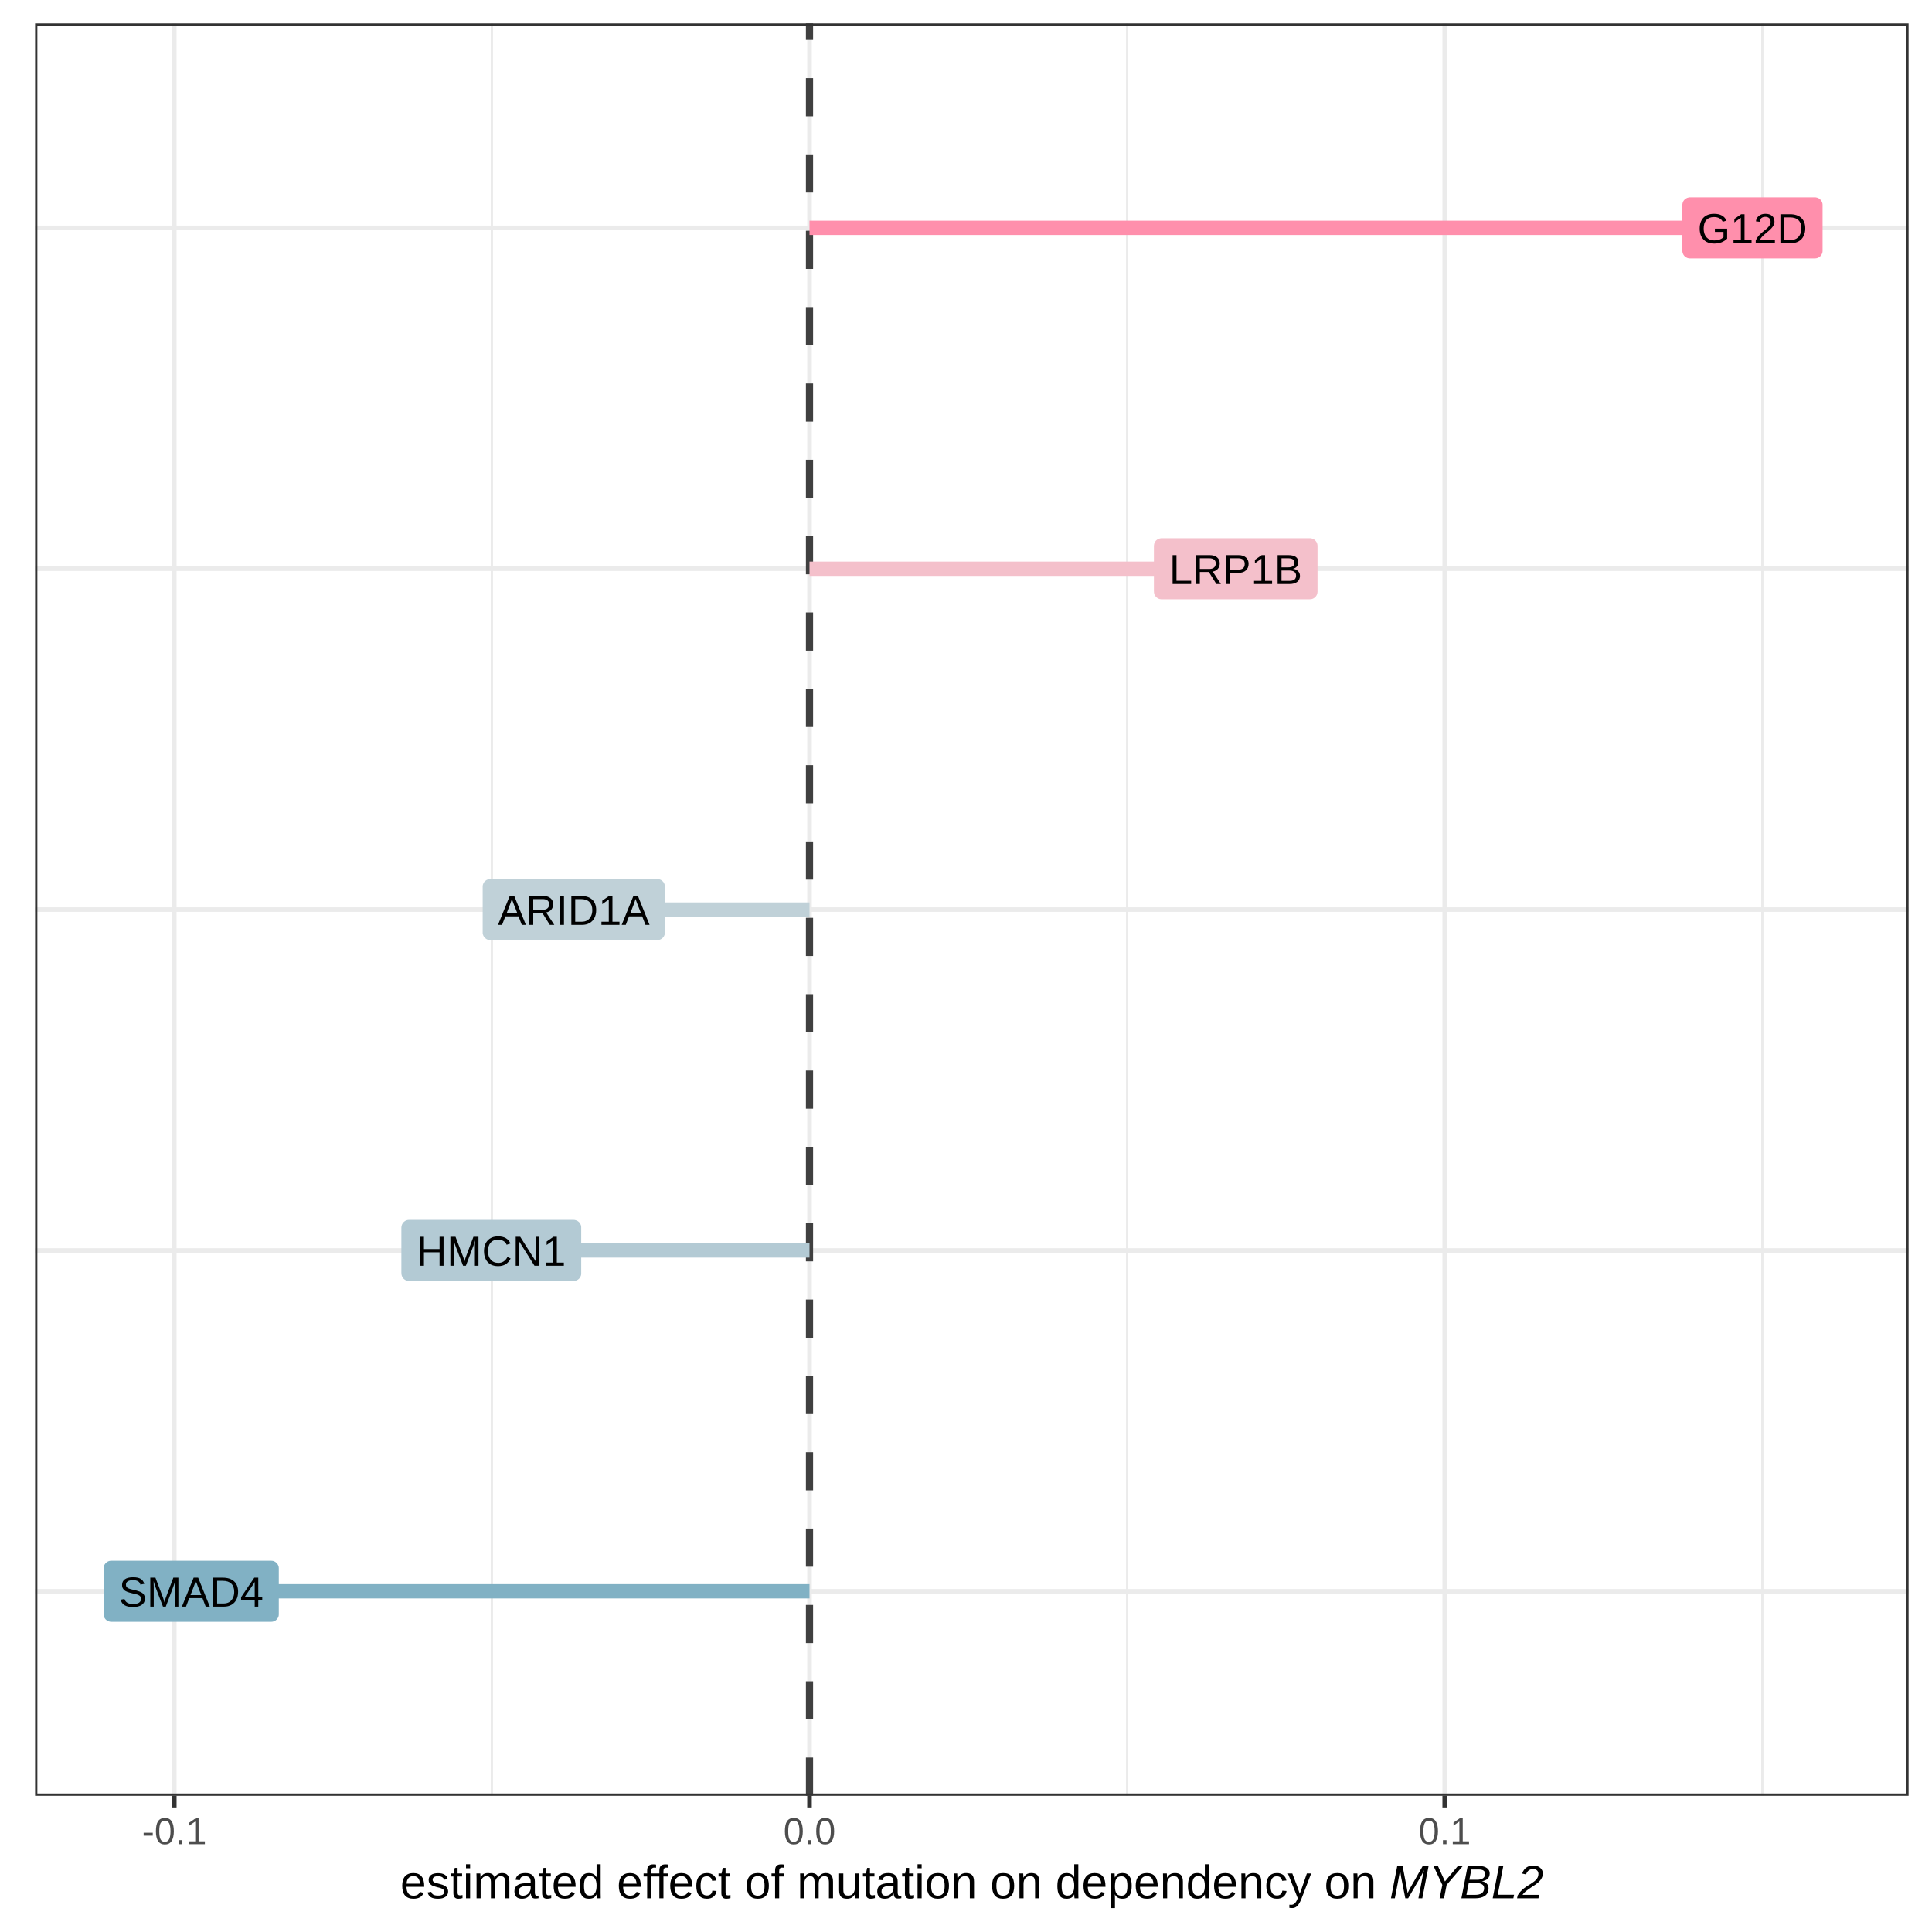
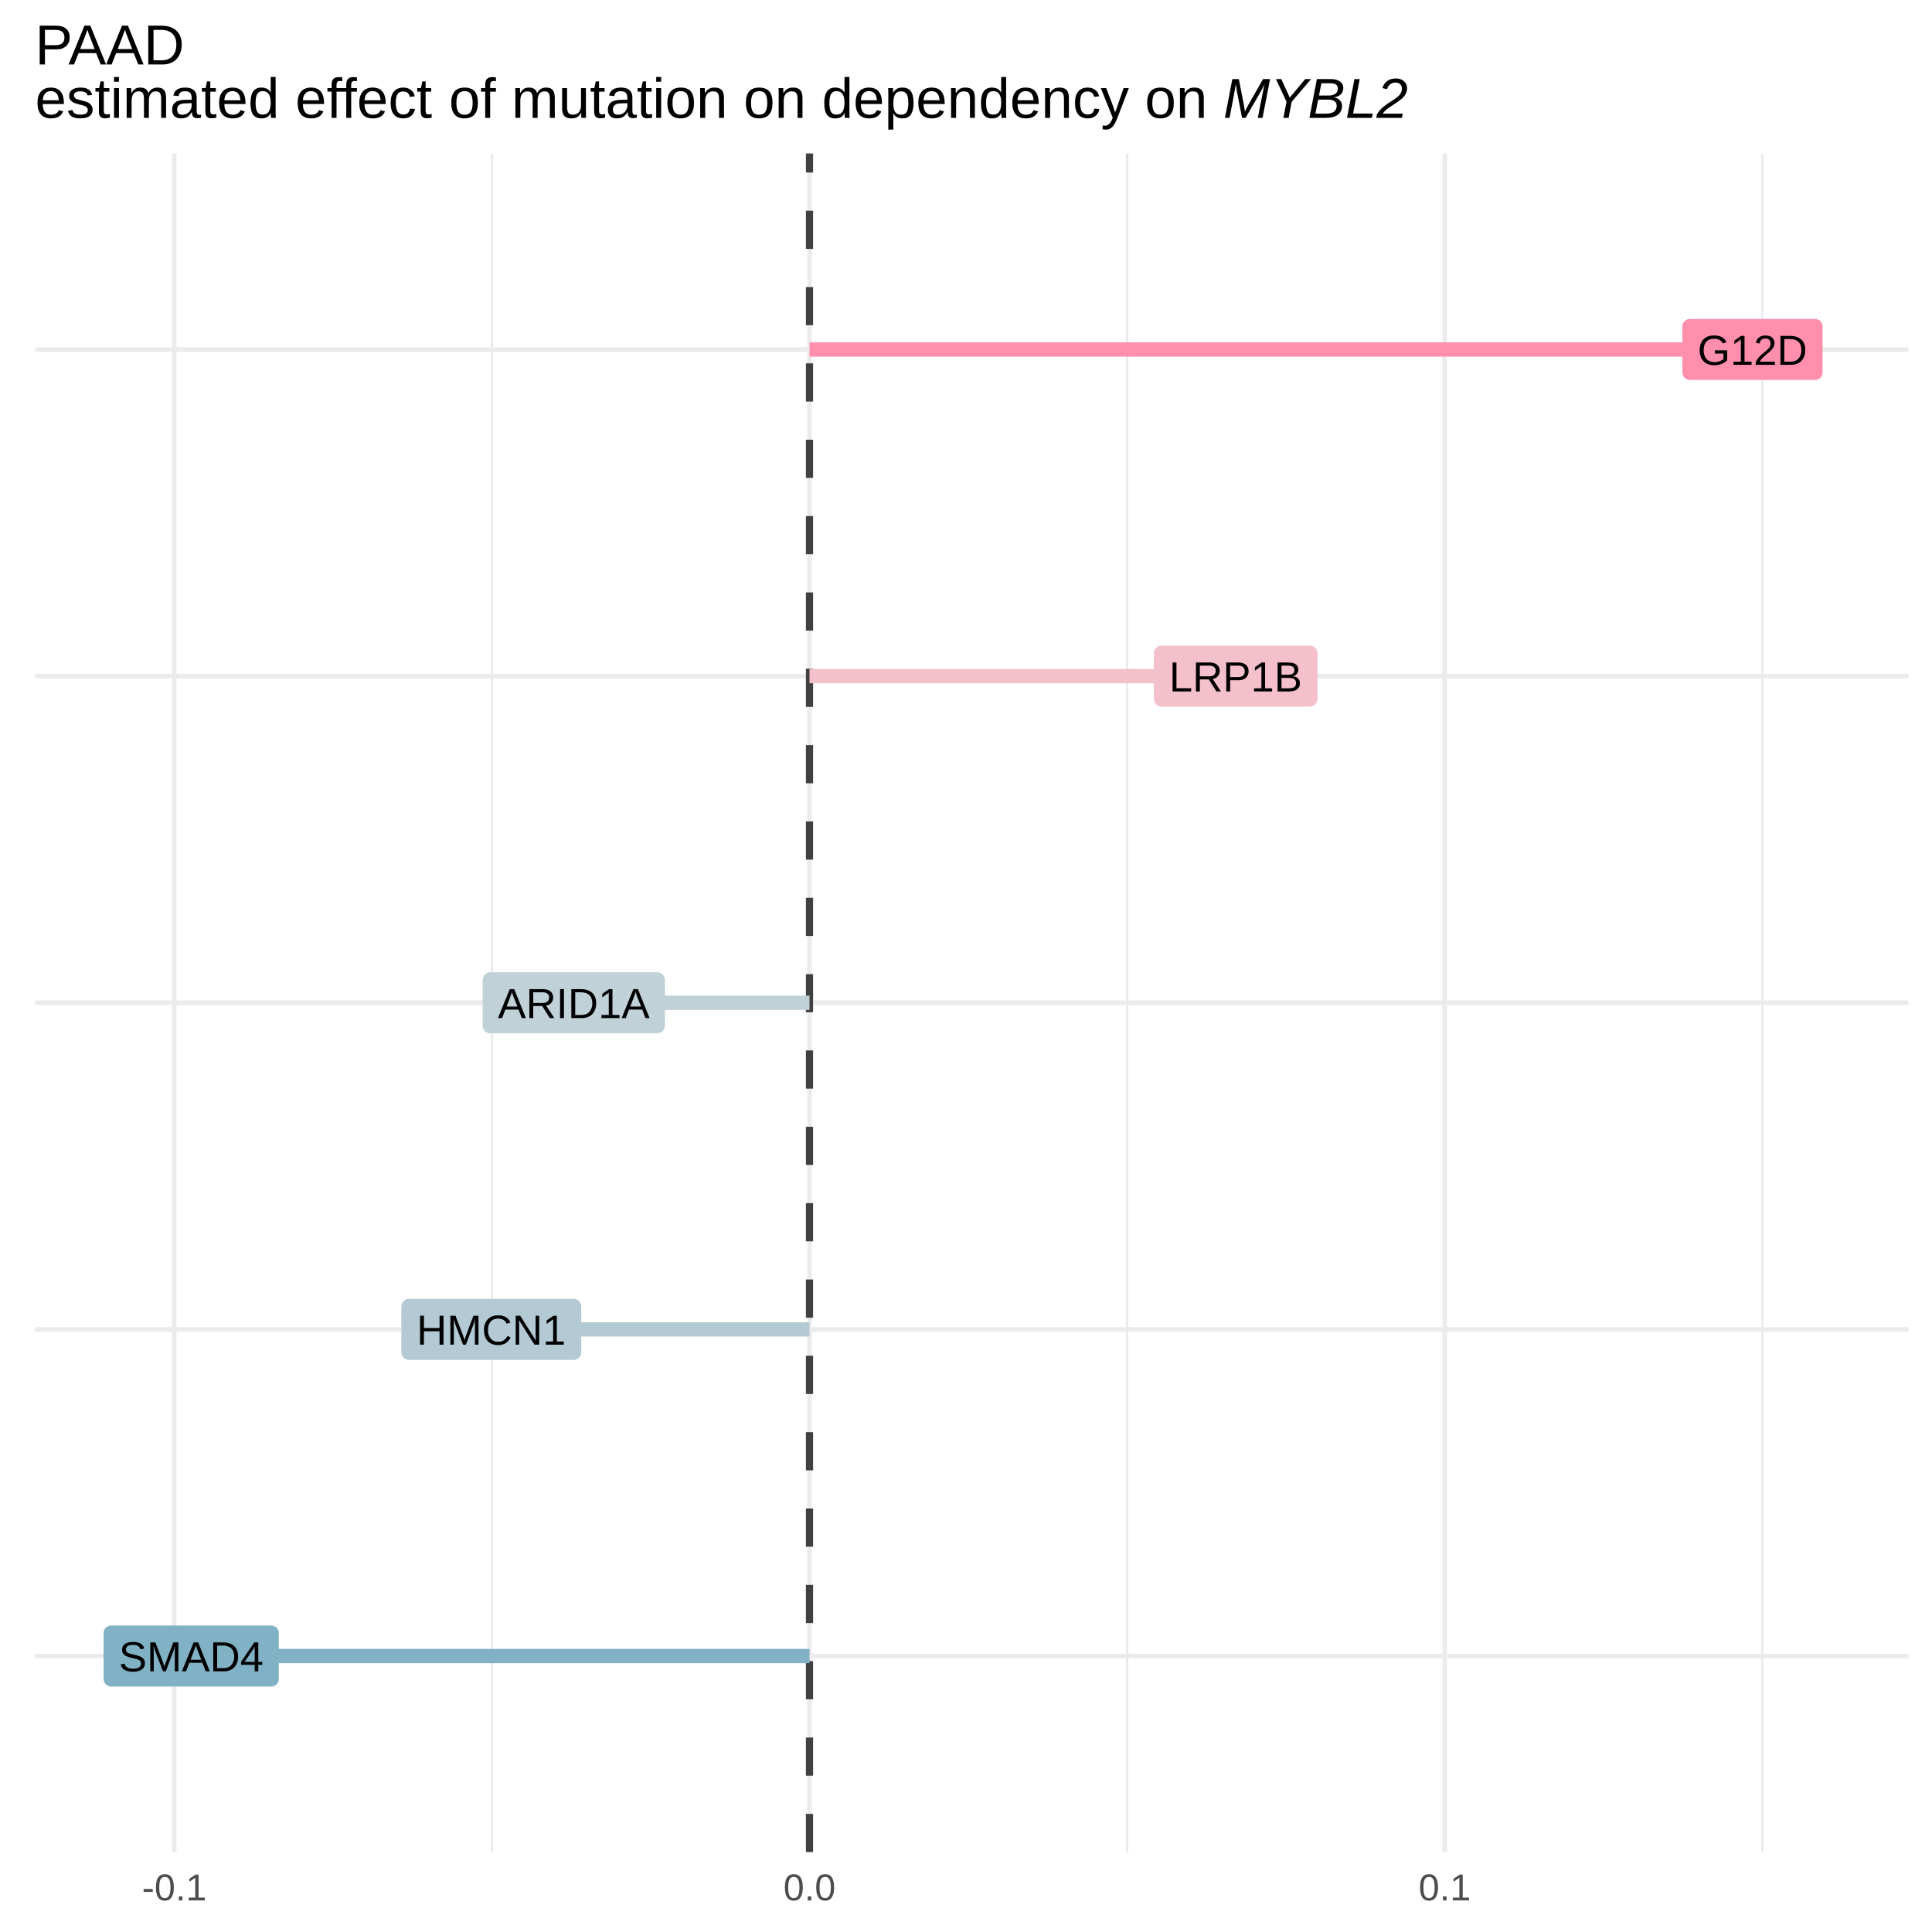
<svg xmlns="http://www.w3.org/2000/svg" viewBox="0 0 288.00 288.00">
  <defs>
    <style type="text/css">
    line, polyline, polygon, path, rect, circle {
      fill: none;
      stroke: #000000;
      stroke-linecap: round;
      stroke-linejoin: round;
      stroke-miterlimit: 10.00;
    }
  </style>
  </defs>
  <rect width="100%" height="100%" style="stroke: none; fill: #FFFFFF;" />
-   <rect x="0.00" y="0.00" width="288.00" height="288.00" style="stroke-width: 0.68; stroke: #FFFFFF; fill: #FFFFFF;" />
  <defs>
-     <clipPath id="cpNS4yM3wyODQuNTF8MjY3LjY5fDMuNDk=">
-       <rect x="5.23" y="3.49" width="279.28" height="264.21" />
+     <clipPath id="cpNS4yM3wyODQuNTF8Mjc2LjA4fDIyLjg4">
+       <rect x="5.23" y="22.88" width="279.28" height="253.20" />
    </clipPath>
  </defs>
-   <rect x="5.23" y="3.49" width="279.28" height="264.21" style="stroke-width: 0.68; stroke: none; fill: #FFFFFF;" clip-path="url(#cpNS4yM3wyODQuNTF8MjY3LjY5fDMuNDk=)" />
-   <polyline points="73.32,267.69 73.32,3.49 " style="stroke-width: 0.34; stroke: #EBEBEB; stroke-linecap: butt;" clip-path="url(#cpNS4yM3wyODQuNTF8MjY3LjY5fDMuNDk=)" />
-   <polyline points="168.02,267.69 168.02,3.49 " style="stroke-width: 0.34; stroke: #EBEBEB; stroke-linecap: butt;" clip-path="url(#cpNS4yM3wyODQuNTF8MjY3LjY5fDMuNDk=)" />
-   <polyline points="262.71,267.69 262.71,3.49 " style="stroke-width: 0.34; stroke: #EBEBEB; stroke-linecap: butt;" clip-path="url(#cpNS4yM3wyODQuNTF8MjY3LjY5fDMuNDk=)" />
-   <polyline points="5.23,237.21 284.51,237.21 " style="stroke-width: 0.68; stroke: #EBEBEB; stroke-linecap: butt;" clip-path="url(#cpNS4yM3wyODQuNTF8MjY3LjY5fDMuNDk=)" />
-   <polyline points="5.23,186.40 284.51,186.40 " style="stroke-width: 0.68; stroke: #EBEBEB; stroke-linecap: butt;" clip-path="url(#cpNS4yM3wyODQuNTF8MjY3LjY5fDMuNDk=)" />
-   <polyline points="5.23,135.59 284.51,135.59 " style="stroke-width: 0.68; stroke: #EBEBEB; stroke-linecap: butt;" clip-path="url(#cpNS4yM3wyODQuNTF8MjY3LjY5fDMuNDk=)" />
-   <polyline points="5.23,84.78 284.51,84.78 " style="stroke-width: 0.68; stroke: #EBEBEB; stroke-linecap: butt;" clip-path="url(#cpNS4yM3wyODQuNTF8MjY3LjY5fDMuNDk=)" />
-   <polyline points="5.23,33.97 284.51,33.97 " style="stroke-width: 0.68; stroke: #EBEBEB; stroke-linecap: butt;" clip-path="url(#cpNS4yM3wyODQuNTF8MjY3LjY5fDMuNDk=)" />
-   <polyline points="25.98,267.69 25.98,3.49 " style="stroke-width: 0.68; stroke: #EBEBEB; stroke-linecap: butt;" clip-path="url(#cpNS4yM3wyODQuNTF8MjY3LjY5fDMuNDk=)" />
-   <polyline points="120.67,267.69 120.67,3.49 " style="stroke-width: 0.68; stroke: #EBEBEB; stroke-linecap: butt;" clip-path="url(#cpNS4yM3wyODQuNTF8MjY3LjY5fDMuNDk=)" />
-   <polyline points="215.36,267.69 215.36,3.49 " style="stroke-width: 0.68; stroke: #EBEBEB; stroke-linecap: butt;" clip-path="url(#cpNS4yM3wyODQuNTF8MjY3LjY5fDMuNDk=)" />
-   <line x1="120.67" y1="267.69" x2="120.67" y2="3.49" style="stroke-width: 1.07; stroke: #404040; stroke-dasharray: 5.69,5.69; stroke-linecap: butt;" clip-path="url(#cpNS4yM3wyODQuNTF8MjY3LjY5fDMuNDk=)" />
-   <line x1="261.24" y1="33.97" x2="120.67" y2="33.97" style="stroke-width: 2.13; stroke: #FF8FAC; stroke-linecap: butt;" clip-path="url(#cpNS4yM3wyODQuNTF8MjY3LjY5fDMuNDk=)" />
-   <line x1="73.24" y1="186.40" x2="120.67" y2="186.40" style="stroke-width: 2.13; stroke: #B3CAD4; stroke-linecap: butt;" clip-path="url(#cpNS4yM3wyODQuNTF8MjY3LjY5fDMuNDk=)" />
-   <line x1="184.21" y1="84.78" x2="120.67" y2="84.78" style="stroke-width: 2.13; stroke: #F4C0CB; stroke-linecap: butt;" clip-path="url(#cpNS4yM3wyODQuNTF8MjY3LjY5fDMuNDk=)" />
-   <line x1="85.53" y1="135.59" x2="120.67" y2="135.59" style="stroke-width: 2.13; stroke: #C0D1D8; stroke-linecap: butt;" clip-path="url(#cpNS4yM3wyODQuNTF8MjY3LjY5fDMuNDk=)" />
-   <line x1="28.50" y1="237.21" x2="120.67" y2="237.21" style="stroke-width: 2.13; stroke: #81B1C4; stroke-linecap: butt;" clip-path="url(#cpNS4yM3wyODQuNTF8MjY3LjY5fDMuNDk=)" />
-   <polygon points="251.92,38.52 270.56,38.52 270.51,38.52 270.69,38.51 270.87,38.48 271.04,38.41 271.20,38.32 271.34,38.21 271.46,38.07 271.56,37.91 271.63,37.75 271.68,37.57 271.69,37.39 271.69,37.39 271.69,30.56 271.69,30.56 271.68,30.38 271.63,30.20 271.56,30.03 271.46,29.88 271.34,29.74 271.20,29.62 271.04,29.53 270.87,29.47 270.69,29.43 270.56,29.42 251.92,29.42 252.06,29.43 251.88,29.42 251.70,29.45 251.52,29.50 251.36,29.58 251.21,29.68 251.07,29.81 250.96,29.95 250.88,30.11 250.82,30.29 250.79,30.47 250.79,30.56 250.79,37.39 250.79,37.30 250.79,37.48 250.82,37.66 250.88,37.83 250.96,37.99 251.07,38.14 251.21,38.27 251.36,38.37 251.52,38.45 251.70,38.50 251.88,38.52 " style="stroke-width: 0.00; stroke: none; fill: #FF8FAC;" clip-path="url(#cpNS4yM3wyODQuNTF8MjY3LjY5fDMuNDk=)" />
-   <g clip-path="url(#cpNS4yM3wyODQuNTF8MjY3LjY5fDMuNDk=)">
-     <text x="253.06" y="36.25" style="font-size: 6.26px; font-family: Arial;" textLength="16.37px" lengthAdjust="spacingAndGlyphs">G12D</text>
+   <polyline points="73.32,276.08 73.32,22.88 " style="stroke-width: 0.34; stroke: #EBEBEB; stroke-linecap: butt;" clip-path="url(#cpNS4yM3wyODQuNTF8Mjc2LjA4fDIyLjg4)" />
+   <polyline points="168.02,276.08 168.02,22.88 " style="stroke-width: 0.34; stroke: #EBEBEB; stroke-linecap: butt;" clip-path="url(#cpNS4yM3wyODQuNTF8Mjc2LjA4fDIyLjg4)" />
+   <polyline points="262.71,276.08 262.71,22.88 " style="stroke-width: 0.34; stroke: #EBEBEB; stroke-linecap: butt;" clip-path="url(#cpNS4yM3wyODQuNTF8Mjc2LjA4fDIyLjg4)" />
+   <polyline points="5.23,246.86 284.51,246.86 " style="stroke-width: 0.68; stroke: #EBEBEB; stroke-linecap: butt;" clip-path="url(#cpNS4yM3wyODQuNTF8Mjc2LjA4fDIyLjg4)" />
+   <polyline points="5.23,198.17 284.51,198.17 " style="stroke-width: 0.68; stroke: #EBEBEB; stroke-linecap: butt;" clip-path="url(#cpNS4yM3wyODQuNTF8Mjc2LjA4fDIyLjg4)" />
+   <polyline points="5.23,149.48 284.51,149.48 " style="stroke-width: 0.68; stroke: #EBEBEB; stroke-linecap: butt;" clip-path="url(#cpNS4yM3wyODQuNTF8Mjc2LjA4fDIyLjg4)" />
+   <polyline points="5.23,100.79 284.51,100.79 " style="stroke-width: 0.68; stroke: #EBEBEB; stroke-linecap: butt;" clip-path="url(#cpNS4yM3wyODQuNTF8Mjc2LjA4fDIyLjg4)" />
+   <polyline points="5.23,52.10 284.51,52.10 " style="stroke-width: 0.68; stroke: #EBEBEB; stroke-linecap: butt;" clip-path="url(#cpNS4yM3wyODQuNTF8Mjc2LjA4fDIyLjg4)" />
+   <polyline points="25.98,276.08 25.98,22.88 " style="stroke-width: 0.68; stroke: #EBEBEB; stroke-linecap: butt;" clip-path="url(#cpNS4yM3wyODQuNTF8Mjc2LjA4fDIyLjg4)" />
+   <polyline points="120.67,276.08 120.67,22.88 " style="stroke-width: 0.68; stroke: #EBEBEB; stroke-linecap: butt;" clip-path="url(#cpNS4yM3wyODQuNTF8Mjc2LjA4fDIyLjg4)" />
+   <polyline points="215.36,276.08 215.36,22.88 " style="stroke-width: 0.68; stroke: #EBEBEB; stroke-linecap: butt;" clip-path="url(#cpNS4yM3wyODQuNTF8Mjc2LjA4fDIyLjg4)" />
+   <line x1="120.67" y1="276.08" x2="120.67" y2="22.88" style="stroke-width: 1.07; stroke: #404040; stroke-dasharray: 5.69,5.69; stroke-linecap: butt;" clip-path="url(#cpNS4yM3wyODQuNTF8Mjc2LjA4fDIyLjg4)" />
+   <line x1="261.24" y1="52.10" x2="120.67" y2="52.10" style="stroke-width: 2.13; stroke: #FF8FAC; stroke-linecap: butt;" clip-path="url(#cpNS4yM3wyODQuNTF8Mjc2LjA4fDIyLjg4)" />
+   <line x1="73.24" y1="198.17" x2="120.67" y2="198.17" style="stroke-width: 2.13; stroke: #B3CAD4; stroke-linecap: butt;" clip-path="url(#cpNS4yM3wyODQuNTF8Mjc2LjA4fDIyLjg4)" />
+   <line x1="184.21" y1="100.79" x2="120.67" y2="100.79" style="stroke-width: 2.13; stroke: #F4C0CB; stroke-linecap: butt;" clip-path="url(#cpNS4yM3wyODQuNTF8Mjc2LjA4fDIyLjg4)" />
+   <line x1="85.53" y1="149.48" x2="120.67" y2="149.48" style="stroke-width: 2.13; stroke: #C0D1D8; stroke-linecap: butt;" clip-path="url(#cpNS4yM3wyODQuNTF8Mjc2LjA4fDIyLjg4)" />
+   <line x1="28.50" y1="246.86" x2="120.67" y2="246.86" style="stroke-width: 2.13; stroke: #81B1C4; stroke-linecap: butt;" clip-path="url(#cpNS4yM3wyODQuNTF8Mjc2LjA4fDIyLjg4)" />
+   <polygon points="251.92,56.64 270.56,56.64 270.51,56.64 270.69,56.64 270.87,56.60 271.04,56.53 271.20,56.44 271.34,56.33 271.46,56.19 271.56,56.04 271.63,55.87 271.68,55.69 271.69,55.51 271.69,55.51 271.69,48.68 271.69,48.68 271.68,48.50 271.63,48.32 271.56,48.15 271.46,48.00 271.34,47.86 271.20,47.75 271.04,47.66 270.87,47.59 270.69,47.55 270.56,47.55 251.92,47.55 252.06,47.55 251.88,47.55 251.70,47.57 251.52,47.62 251.36,47.70 251.21,47.80 251.07,47.93 250.96,48.07 250.88,48.24 250.82,48.41 250.79,48.59 250.79,48.68 250.79,55.51 250.79,55.42 250.79,55.60 250.82,55.78 250.88,55.95 250.96,56.12 251.07,56.26 251.21,56.39 251.36,56.49 251.52,56.57 251.70,56.62 251.88,56.64 " style="stroke-width: 0.00; stroke: none; fill: #FF8FAC;" clip-path="url(#cpNS4yM3wyODQuNTF8Mjc2LjA4fDIyLjg4)" />
+   <g clip-path="url(#cpNS4yM3wyODQuNTF8Mjc2LjA4fDIyLjg4)">
+     <text x="253.06" y="54.38" style="font-size: 6.26px; font-family: Arial;" textLength="16.37px" lengthAdjust="spacingAndGlyphs">G12D</text>
  </g>
-   <polygon points="60.97,190.95 85.51,190.95 85.46,190.95 85.65,190.94 85.83,190.90 86.00,190.84 86.15,190.75 86.30,190.63 86.42,190.50 86.51,190.34 86.59,190.17 86.63,190.00 86.64,189.81 86.64,189.81 86.64,182.98 86.64,182.98 86.63,182.80 86.59,182.63 86.51,182.46 86.42,182.30 86.30,182.17 86.15,182.05 86.00,181.96 85.83,181.90 85.65,181.86 85.51,181.85 60.97,181.85 61.11,181.86 60.92,181.85 60.74,181.87 60.57,181.92 60.40,182.00 60.25,182.11 60.12,182.23 60.01,182.38 59.93,182.54 59.87,182.71 59.84,182.89 59.83,182.98 59.83,189.81 59.84,189.72 59.84,189.91 59.87,190.09 59.93,190.26 60.01,190.42 60.12,190.57 60.25,190.69 60.40,190.80 60.57,190.87 60.74,190.93 60.92,190.95 " style="stroke-width: 0.00; stroke: none; fill: #B3CAD4;" clip-path="url(#cpNS4yM3wyODQuNTF8MjY3LjY5fDMuNDk=)" />
-   <g clip-path="url(#cpNS4yM3wyODQuNTF8MjY3LjY5fDMuNDk=)">
-     <text x="62.10" y="188.68" style="font-size: 6.26px; font-family: Arial;" textLength="22.27px" lengthAdjust="spacingAndGlyphs">HMCN1</text>
+   <polygon points="60.97,202.72 85.51,202.72 85.46,202.72 85.65,202.71 85.83,202.68 86.00,202.61 86.15,202.52 86.30,202.40 86.42,202.27 86.51,202.11 86.59,201.95 86.63,201.77 86.64,201.59 86.64,201.59 86.64,194.76 86.64,194.76 86.63,194.57 86.59,194.40 86.51,194.23 86.42,194.07 86.30,193.94 86.15,193.82 86.00,193.73 85.83,193.67 85.65,193.63 85.51,193.62 60.97,193.62 61.11,193.63 60.92,193.62 60.74,193.64 60.57,193.70 60.40,193.77 60.25,193.88 60.12,194.00 60.01,194.15 59.93,194.31 59.87,194.48 59.84,194.66 59.83,194.76 59.83,201.59 59.84,201.49 59.84,201.68 59.87,201.86 59.93,202.03 60.01,202.19 60.12,202.34 60.25,202.46 60.40,202.57 60.57,202.65 60.74,202.70 60.92,202.72 " style="stroke-width: 0.00; stroke: none; fill: #B3CAD4;" clip-path="url(#cpNS4yM3wyODQuNTF8Mjc2LjA4fDIyLjg4)" />
+   <g clip-path="url(#cpNS4yM3wyODQuNTF8Mjc2LjA4fDIyLjg4)">
+     <text x="62.10" y="200.45" style="font-size: 6.26px; font-family: Arial;" textLength="22.27px" lengthAdjust="spacingAndGlyphs">HMCN1</text>
  </g>
-   <polygon points="173.15,89.33 195.26,89.33 195.22,89.33 195.40,89.32 195.58,89.29 195.75,89.22 195.91,89.13 196.05,89.01 196.17,88.88 196.27,88.72 196.34,88.56 196.38,88.38 196.40,88.20 196.40,88.20 196.40,81.37 196.40,81.37 196.38,81.18 196.34,81.01 196.27,80.84 196.17,80.69 196.05,80.55 195.91,80.43 195.75,80.34 195.58,80.28 195.40,80.24 195.26,80.23 173.15,80.23 173.28,80.24 173.10,80.23 172.92,80.26 172.75,80.31 172.58,80.38 172.43,80.49 172.30,80.61 172.19,80.76 172.10,80.92 172.05,81.09 172.02,81.28 172.01,81.37 172.01,88.20 172.02,88.11 172.02,88.29 172.05,88.47 172.10,88.64 172.19,88.80 172.30,88.95 172.43,89.07 172.58,89.18 172.75,89.26 172.92,89.31 173.10,89.33 " style="stroke-width: 0.00; stroke: none; fill: #F4C0CB;" clip-path="url(#cpNS4yM3wyODQuNTF8MjY3LjY5fDMuNDk=)" />
-   <g clip-path="url(#cpNS4yM3wyODQuNTF8MjY3LjY5fDMuNDk=)">
-     <text x="174.28" y="87.06" style="font-size: 6.26px; font-family: Arial;" textLength="19.85px" lengthAdjust="spacingAndGlyphs">LRP1B</text>
+   <polygon points="173.15,105.34 195.26,105.34 195.22,105.34 195.40,105.33 195.58,105.29 195.75,105.23 195.91,105.14 196.05,105.02 196.17,104.88 196.27,104.73 196.34,104.56 196.38,104.38 196.40,104.20 196.40,104.20 196.40,97.37 196.40,97.37 196.38,97.19 196.34,97.01 196.27,96.85 196.17,96.69 196.05,96.55 195.91,96.44 195.75,96.35 195.58,96.28 195.40,96.25 195.26,96.24 173.15,96.24 173.28,96.25 173.10,96.24 172.92,96.26 172.75,96.31 172.58,96.39 172.43,96.49 172.30,96.62 172.19,96.77 172.10,96.93 172.05,97.10 172.02,97.28 172.01,97.37 172.01,104.20 172.02,104.11 172.02,104.29 172.05,104.47 172.10,104.65 172.19,104.81 172.30,104.95 172.43,105.08 172.58,105.18 172.75,105.26 172.92,105.31 173.10,105.34 " style="stroke-width: 0.00; stroke: none; fill: #F4C0CB;" clip-path="url(#cpNS4yM3wyODQuNTF8Mjc2LjA4fDIyLjg4)" />
+   <g clip-path="url(#cpNS4yM3wyODQuNTF8Mjc2LjA4fDIyLjg4)">
+     <text x="174.28" y="103.07" style="font-size: 6.26px; font-family: Arial;" textLength="19.85px" lengthAdjust="spacingAndGlyphs">LRP1B</text>
  </g>
-   <polygon points="73.08,140.14 97.98,140.14 97.94,140.14 98.12,140.13 98.30,140.09 98.47,140.03 98.63,139.94 98.77,139.82 98.89,139.69 98.99,139.53 99.06,139.36 99.10,139.19 99.12,139.01 99.12,139.01 99.12,132.18 99.12,132.18 99.10,131.99 99.06,131.82 98.99,131.65 98.89,131.49 98.77,131.36 98.63,131.24 98.47,131.15 98.30,131.09 98.12,131.05 97.98,131.04 73.08,131.04 73.22,131.05 73.04,131.04 72.86,131.06 72.68,131.12 72.52,131.19 72.37,131.30 72.23,131.42 72.12,131.57 72.04,131.73 71.98,131.90 71.95,132.08 71.95,132.18 71.95,139.01 71.95,138.91 71.95,139.10 71.98,139.28 72.04,139.45 72.12,139.61 72.23,139.76 72.37,139.88 72.52,139.99 72.68,140.07 72.86,140.12 73.04,140.14 " style="stroke-width: 0.00; stroke: none; fill: #C0D1D8;" clip-path="url(#cpNS4yM3wyODQuNTF8MjY3LjY5fDMuNDk=)" />
-   <g clip-path="url(#cpNS4yM3wyODQuNTF8MjY3LjY5fDMuNDk=)">
-     <text x="74.22" y="137.87" style="font-size: 6.26px; font-family: Arial;" textLength="22.63px" lengthAdjust="spacingAndGlyphs">ARID1A</text>
+   <polygon points="73.08,154.03 97.98,154.03 97.94,154.03 98.12,154.02 98.30,153.98 98.47,153.92 98.63,153.83 98.77,153.71 98.89,153.58 98.99,153.42 99.06,153.25 99.10,153.08 99.12,152.89 99.12,152.89 99.12,146.06 99.12,146.06 99.10,145.88 99.06,145.70 98.99,145.54 98.89,145.38 98.77,145.25 98.63,145.13 98.47,145.04 98.30,144.97 98.12,144.94 97.98,144.93 73.08,144.93 73.22,144.94 73.04,144.93 72.86,144.95 72.68,145.00 72.52,145.08 72.37,145.19 72.23,145.31 72.12,145.46 72.04,145.62 71.98,145.79 71.95,145.97 71.95,146.06 71.95,152.89 71.95,152.80 71.95,152.99 71.98,153.17 72.04,153.34 72.12,153.50 72.23,153.65 72.37,153.77 72.52,153.88 72.68,153.95 72.86,154.01 73.04,154.03 " style="stroke-width: 0.00; stroke: none; fill: #C0D1D8;" clip-path="url(#cpNS4yM3wyODQuNTF8Mjc2LjA4fDIyLjg4)" />
+   <g clip-path="url(#cpNS4yM3wyODQuNTF8Mjc2LjA4fDIyLjg4)">
+     <text x="74.22" y="151.76" style="font-size: 6.26px; font-family: Arial;" textLength="22.63px" lengthAdjust="spacingAndGlyphs">ARID1A</text>
  </g>
-   <polygon points="16.58,241.76 40.43,241.76 40.38,241.76 40.57,241.75 40.75,241.71 40.92,241.65 41.07,241.56 41.22,241.44 41.34,241.30 41.43,241.15 41.51,240.98 41.55,240.81 41.56,240.62 41.56,240.62 41.56,233.79 41.56,233.79 41.55,233.61 41.51,233.43 41.43,233.27 41.34,233.11 41.22,232.98 41.07,232.86 40.92,232.77 40.75,232.70 40.57,232.67 40.43,232.66 16.58,232.66 16.71,232.67 16.53,232.66 16.35,232.68 16.18,232.73 16.01,232.81 15.86,232.92 15.73,233.04 15.62,233.19 15.53,233.35 15.48,233.52 15.45,233.70 15.44,233.79 15.44,240.62 15.45,240.53 15.45,240.71 15.48,240.89 15.53,241.07 15.62,241.23 15.73,241.38 15.86,241.50 16.01,241.61 16.18,241.68 16.35,241.73 16.53,241.76 " style="stroke-width: 0.00; stroke: none; fill: #81B1C4;" clip-path="url(#cpNS4yM3wyODQuNTF8MjY3LjY5fDMuNDk=)" />
-   <g clip-path="url(#cpNS4yM3wyODQuNTF8MjY3LjY5fDMuNDk=)">
-     <text x="17.71" y="239.49" style="font-size: 6.26px; font-family: Arial;" textLength="21.59px" lengthAdjust="spacingAndGlyphs">SMAD4</text>
+   <polygon points="16.58,251.41 40.43,251.41 40.38,251.41 40.57,251.40 40.75,251.37 40.92,251.30 41.07,251.21 41.22,251.10 41.34,250.96 41.43,250.80 41.51,250.64 41.55,250.46 41.56,250.28 41.56,250.28 41.56,243.45 41.56,243.45 41.55,243.27 41.51,243.09 41.43,242.92 41.34,242.77 41.22,242.63 41.07,242.51 40.92,242.42 40.75,242.36 40.57,242.32 40.43,242.31 16.58,242.31 16.71,242.32 16.53,242.31 16.35,242.34 16.18,242.39 16.01,242.47 15.86,242.57 15.73,242.70 15.62,242.84 15.53,243.00 15.48,243.18 15.45,243.36 15.44,243.45 15.44,250.28 15.45,250.19 15.45,250.37 15.48,250.55 15.53,250.72 15.62,250.88 15.73,251.03 15.86,251.16 16.01,251.26 16.18,251.34 16.35,251.39 16.53,251.41 " style="stroke-width: 0.00; stroke: none; fill: #81B1C4;" clip-path="url(#cpNS4yM3wyODQuNTF8Mjc2LjA4fDIyLjg4)" />
+   <g clip-path="url(#cpNS4yM3wyODQuNTF8Mjc2LjA4fDIyLjg4)">
+     <text x="17.71" y="249.14" style="font-size: 6.26px; font-family: Arial;" textLength="21.59px" lengthAdjust="spacingAndGlyphs">SMAD4</text>
  </g>
-   <rect x="5.23" y="3.49" width="279.28" height="264.21" style="stroke-width: 0.68; stroke: #333333;" clip-path="url(#cpNS4yM3wyODQuNTF8MjY3LjY5fDMuNDk=)" />
  <defs>
    <clipPath id="cpMC4wMHwyODguMDB8Mjg4LjAwfDAuMDA=">
      <rect x="0.00" y="0.00" width="288.00" height="288.00" />
    </clipPath>
  </defs>
-   <polyline points="25.98,269.44 25.98,267.69 " style="stroke-width: 0.68; stroke: #333333; stroke-linecap: butt;" clip-path="url(#cpMC4wMHwyODguMDB8Mjg4LjAwfDAuMDA=)" />
-   <polyline points="120.67,269.44 120.67,267.69 " style="stroke-width: 0.68; stroke: #333333; stroke-linecap: butt;" clip-path="url(#cpMC4wMHwyODguMDB8Mjg4LjAwfDAuMDA=)" />
-   <polyline points="215.36,269.44 215.36,267.69 " style="stroke-width: 0.68; stroke: #333333; stroke-linecap: butt;" clip-path="url(#cpMC4wMHwyODguMDB8Mjg4LjAwfDAuMDA=)" />
  <g clip-path="url(#cpMC4wMHwyODguMDB8Mjg4LjAwfDAuMDA=)">
-     <text x="21.16" y="274.91" style="font-size: 5.60px; fill: #4D4D4D; font-family: Arial;" textLength="9.64px" lengthAdjust="spacingAndGlyphs">-0.1</text>
+     <text x="21.16" y="283.29" style="font-size: 5.60px; fill: #4D4D4D; font-family: Arial;" textLength="9.64px" lengthAdjust="spacingAndGlyphs">-0.1</text>
  </g>
  <g clip-path="url(#cpMC4wMHwyODguMDB8Mjg4LjAwfDAuMDA=)">
-     <text x="116.78" y="274.91" style="font-size: 5.60px; fill: #4D4D4D; font-family: Arial;" textLength="7.78px" lengthAdjust="spacingAndGlyphs">0.0</text>
+     <text x="116.78" y="283.29" style="font-size: 5.60px; fill: #4D4D4D; font-family: Arial;" textLength="7.78px" lengthAdjust="spacingAndGlyphs">0.0</text>
  </g>
  <g clip-path="url(#cpMC4wMHwyODguMDB8Mjg4LjAwfDAuMDA=)">
-     <text x="211.47" y="274.91" style="font-size: 5.60px; fill: #4D4D4D; font-family: Arial;" textLength="7.78px" lengthAdjust="spacingAndGlyphs">0.1</text>
+     <text x="211.47" y="283.29" style="font-size: 5.60px; fill: #4D4D4D; font-family: Arial;" textLength="7.78px" lengthAdjust="spacingAndGlyphs">0.1</text>
  </g>
  <g clip-path="url(#cpMC4wMHwyODguMDB8Mjg4LjAwfDAuMDA=)">
-     <text x="59.66" y="282.98" style="font-size: 7.00px; font-family: Arial;" textLength="30.34px" lengthAdjust="spacingAndGlyphs">estimated</text>
+     <text x="5.23" y="9.61" style="font-size: 8.40px; font-family: Arial;" textLength="22.89px" lengthAdjust="spacingAndGlyphs">PAAD</text>
  </g>
  <g clip-path="url(#cpMC4wMHwyODguMDB8Mjg4LjAwfDAuMDA=)">
-     <text x="91.95" y="282.98" style="font-size: 7.00px; font-family: Arial;" textLength="17.12px" lengthAdjust="spacingAndGlyphs">effect</text>
+     <text x="5.23" y="17.57" style="font-size: 8.40px; font-family: Arial;" textLength="36.44px" lengthAdjust="spacingAndGlyphs">estimated</text>
  </g>
  <g clip-path="url(#cpMC4wMHwyODguMDB8Mjg4LjAwfDAuMDA=)">
-     <text x="111.02" y="282.98" style="font-size: 7.00px; font-family: Arial;" textLength="5.84px" lengthAdjust="spacingAndGlyphs">of</text>
+     <text x="44.01" y="17.57" style="font-size: 8.40px; font-family: Arial;" textLength="20.56px" lengthAdjust="spacingAndGlyphs">effect</text>
  </g>
  <g clip-path="url(#cpMC4wMHwyODguMDB8Mjg4LjAwfDAuMDA=)">
-     <text x="118.80" y="282.98" style="font-size: 7.00px; font-family: Arial;" textLength="26.84px" lengthAdjust="spacingAndGlyphs">mutation</text>
+     <text x="66.91" y="17.57" style="font-size: 8.40px; font-family: Arial;" textLength="7.01px" lengthAdjust="spacingAndGlyphs">of</text>
  </g>
  <g clip-path="url(#cpMC4wMHwyODguMDB8Mjg4LjAwfDAuMDA=)">
-     <text x="147.59" y="282.98" style="font-size: 7.00px; font-family: Arial;" textLength="7.78px" lengthAdjust="spacingAndGlyphs">on</text>
+     <text x="76.25" y="17.57" style="font-size: 8.40px; font-family: Arial;" textLength="32.24px" lengthAdjust="spacingAndGlyphs">mutation</text>
  </g>
  <g clip-path="url(#cpMC4wMHwyODguMDB8Mjg4LjAwfDAuMDA=)">
-     <text x="157.32" y="282.98" style="font-size: 7.00px; font-family: Arial;" textLength="38.14px" lengthAdjust="spacingAndGlyphs">dependency</text>
+     <text x="110.83" y="17.57" style="font-size: 8.40px; font-family: Arial;" textLength="9.35px" lengthAdjust="spacingAndGlyphs">on</text>
  </g>
  <g clip-path="url(#cpMC4wMHwyODguMDB8Mjg4LjAwfDAuMDA=)">
-     <text x="197.40" y="282.98" style="font-size: 7.00px; font-family: Arial;" textLength="7.78px" lengthAdjust="spacingAndGlyphs">on</text>
+     <text x="122.51" y="17.57" style="font-size: 8.40px; font-family: Arial;" textLength="45.80px" lengthAdjust="spacingAndGlyphs">dependency</text>
  </g>
  <g clip-path="url(#cpMC4wMHwyODguMDB8Mjg4LjAwfDAuMDA=)">
-     <text x="207.13" y="282.98" style="font-size: 7.00px; font-style: italic; font-family: Arial;" textLength="22.95px" lengthAdjust="spacingAndGlyphs">MYBL2</text>
+     <text x="170.65" y="17.57" style="font-size: 8.40px; font-family: Arial;" textLength="9.35px" lengthAdjust="spacingAndGlyphs">on</text>
+   </g>
+   <g clip-path="url(#cpMC4wMHwyODguMDB8Mjg4LjAwfDAuMDA=)">
+     <text x="182.33" y="17.57" style="font-size: 8.40px; font-style: italic; font-family: Arial;" textLength="27.56px" lengthAdjust="spacingAndGlyphs">MYBL2</text>
  </g>
</svg>
